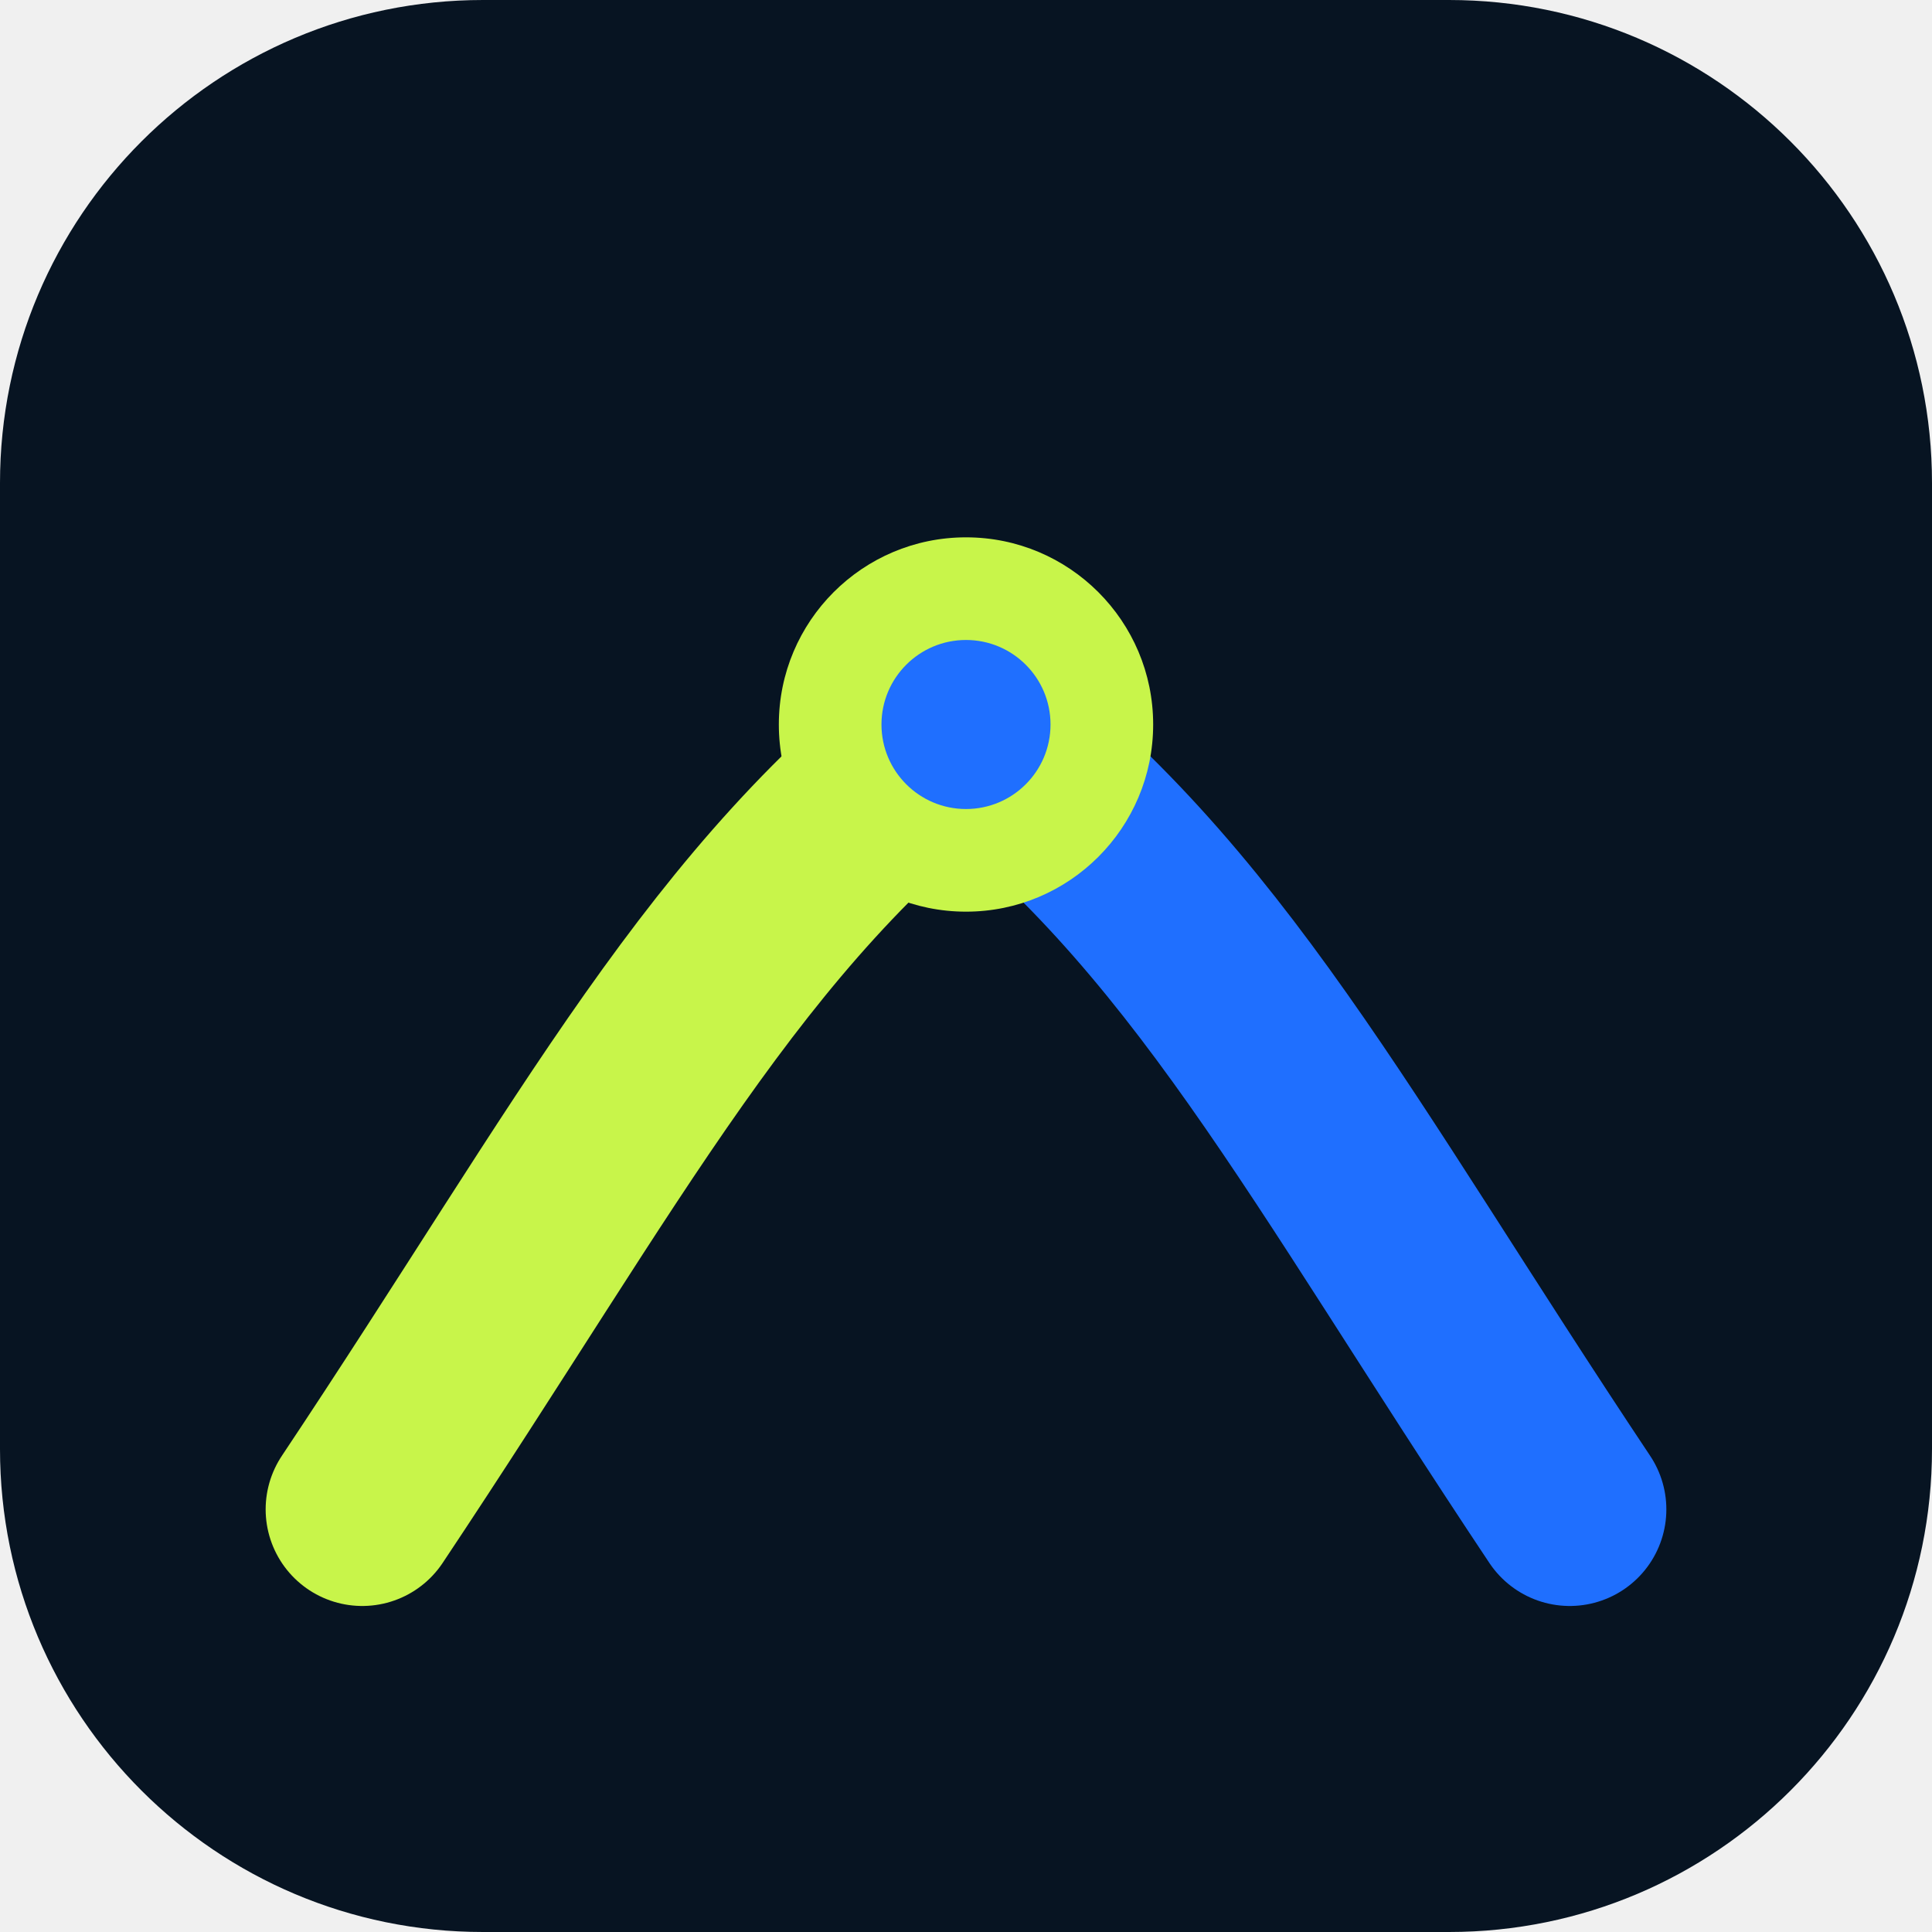
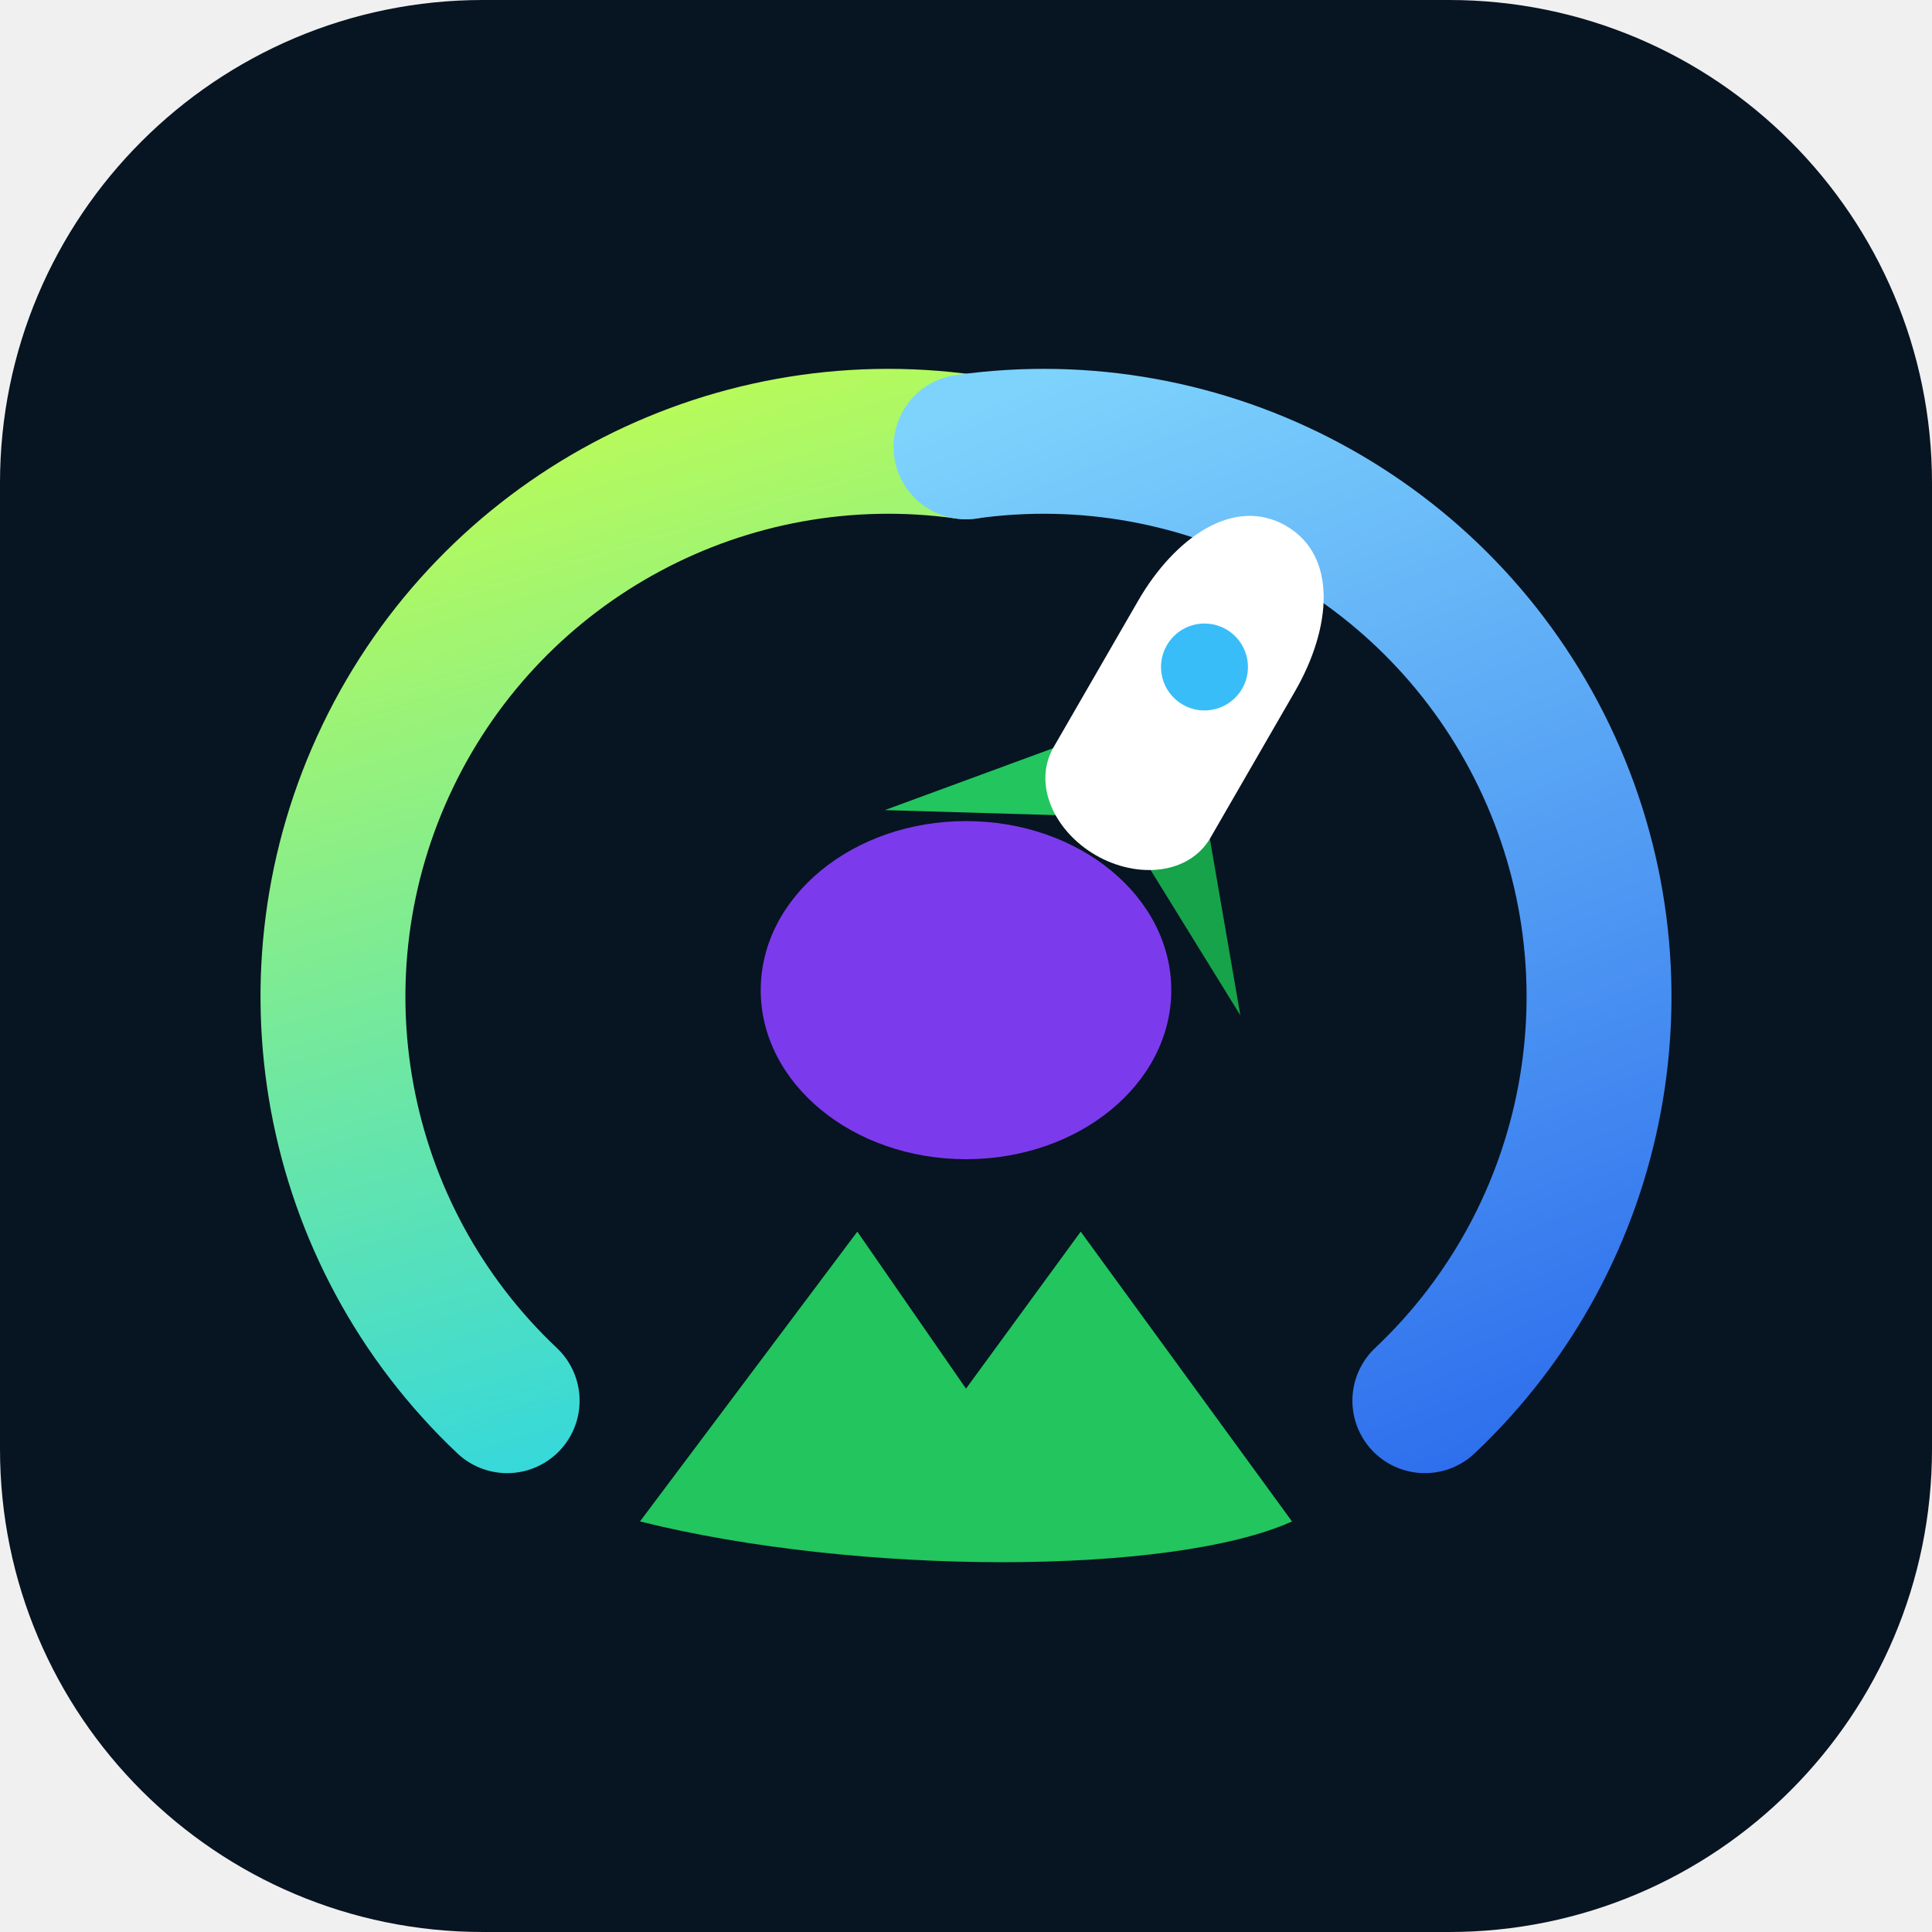
<svg xmlns="http://www.w3.org/2000/svg" viewBox="0 0 32 32" role="img" aria-label="Fused AI">
+   <defs>
+     <linearGradient id="fav-l" x1="6" y1="6" x2="12" y2="26" gradientUnits="userSpaceOnUse">
+       <stop offset="0" stop-color="#C8FF4A" />
+       <stop offset="1" stop-color="#22D3EE" />
+     </linearGradient>
+     <linearGradient id="fav-r" x1="18" y1="6" x2="26" y2="26" gradientUnits="userSpaceOnUse">
+       <stop offset="0" stop-color="#7DD3FC" />
+       <stop offset="1" stop-color="#2563EB" />
+     </linearGradient>
+   </defs>
  <rect width="32" height="32" rx="8" fill="#071422" />
-   <path d="M6 25C10 19 12 15 16 12" fill="none" stroke="#C8F54A" stroke-width="3.2" stroke-linecap="round" />
-   <path d="M26 25C22 19 20 15 16 12" fill="none" stroke="#1F6FFF" stroke-width="3.2" stroke-linecap="round" />
-   <circle cx="16" cy="12" r="3.1" fill="#C8F54A" />
-   <circle cx="16" cy="12" r="1.4" fill="#1F6FFF" />
+   <g fill="none" stroke-linecap="round">
+     <path d="M8.4 23.2A9.2 9.2 0 0 1 16 7.4" stroke="url(#fav-l)" stroke-width="2.4" />
+     <path d="M23.6 23.2A9.2 9.2 0 0 0 16 7.4" stroke="url(#fav-r)" stroke-width="2.4" />
+   </g>
+   <path fill="#22C55E" d="M10.6 25.2 14.2 20.4 16 23l1.9-2.6 3.5 4.8c-2 .9-7.2.9-10.8 0Z" />
+   <ellipse cx="16" cy="16.4" rx="3.4" ry="2.8" fill="#7C3AED" />
+   <g transform="translate(19.4 12) rotate(30)">
+     <path fill="#22C55E" d="M-1.4 1.2 -3.4 3.6 -0.8 2.2z" />
+     <path fill="#16A34A" d="M1.4 1.2 3.4 3.6 0.8 2.2z" />
+     <path fill="#fff" d="M0-3.8c1 0 1.5 1.1 1.5 2.3v2.8c0 .7-.7 1.2-1.5 1.2s-1.5-.5-1.5-1.2V-1.5c0-1.2.5-2.3 1.5-2.3z" />
+     <circle cx="0" cy="-1.1" r=".72" fill="#38BDF8" />
+   </g>
</svg>
